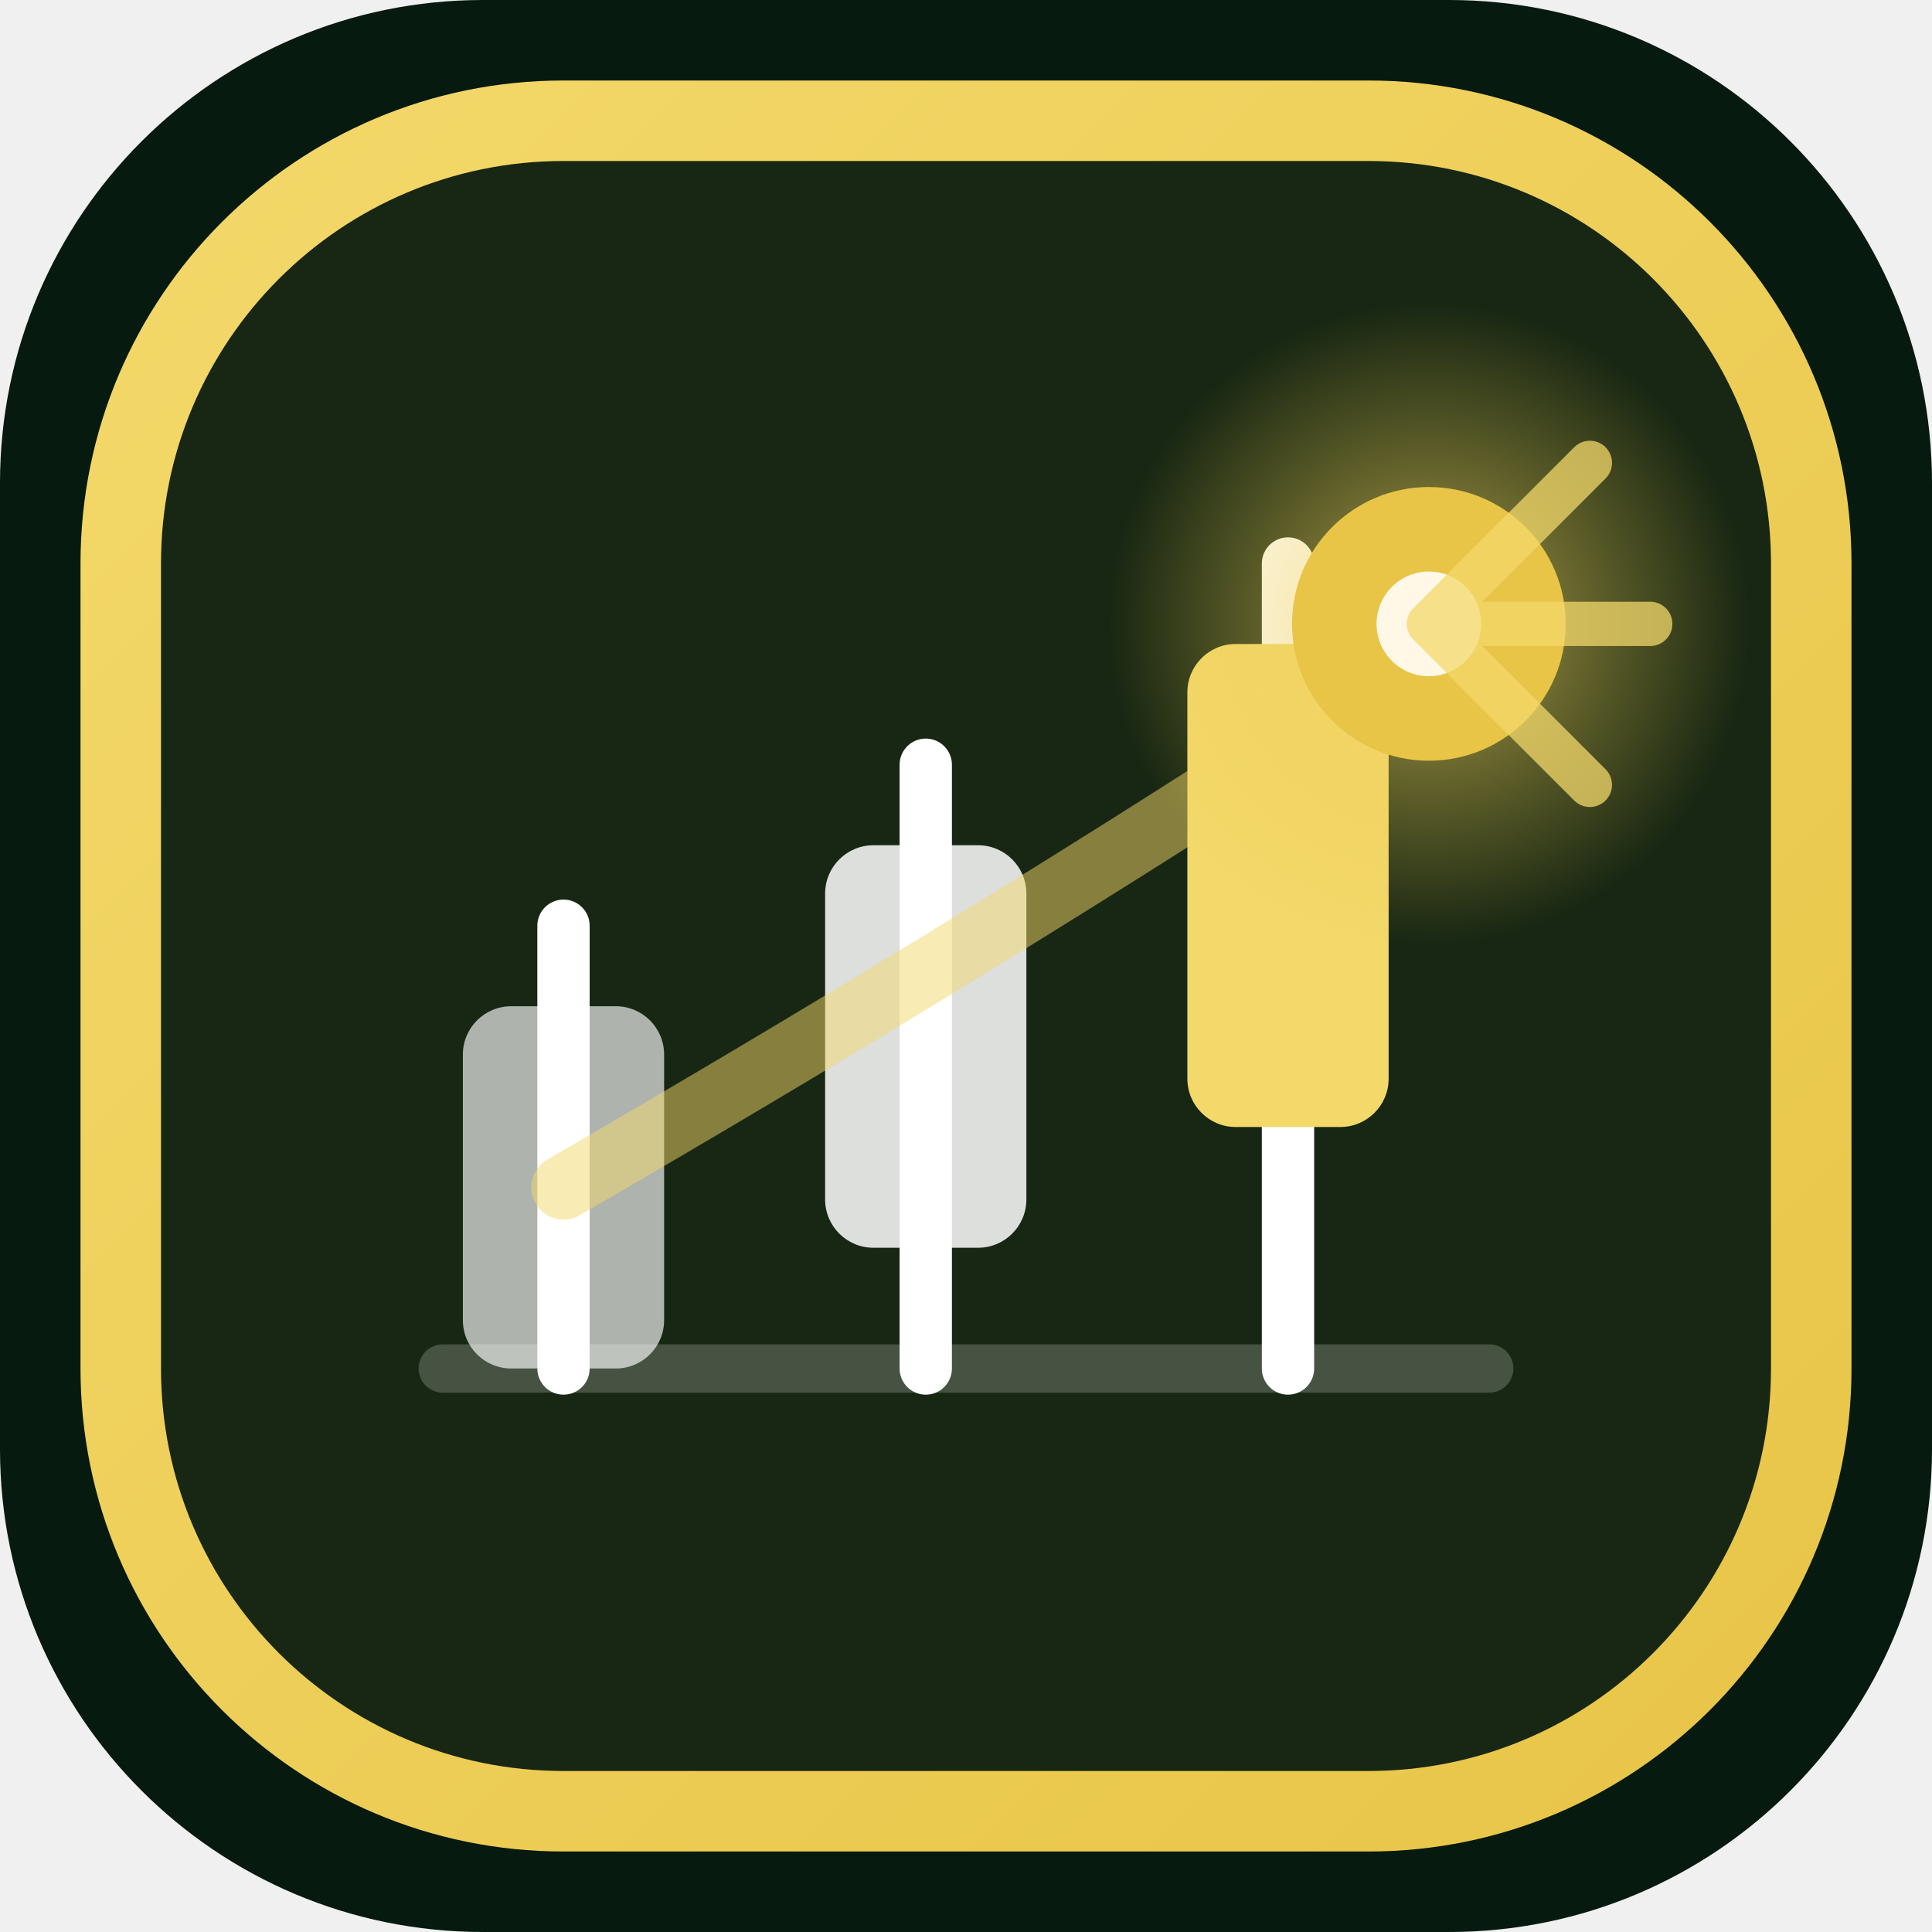
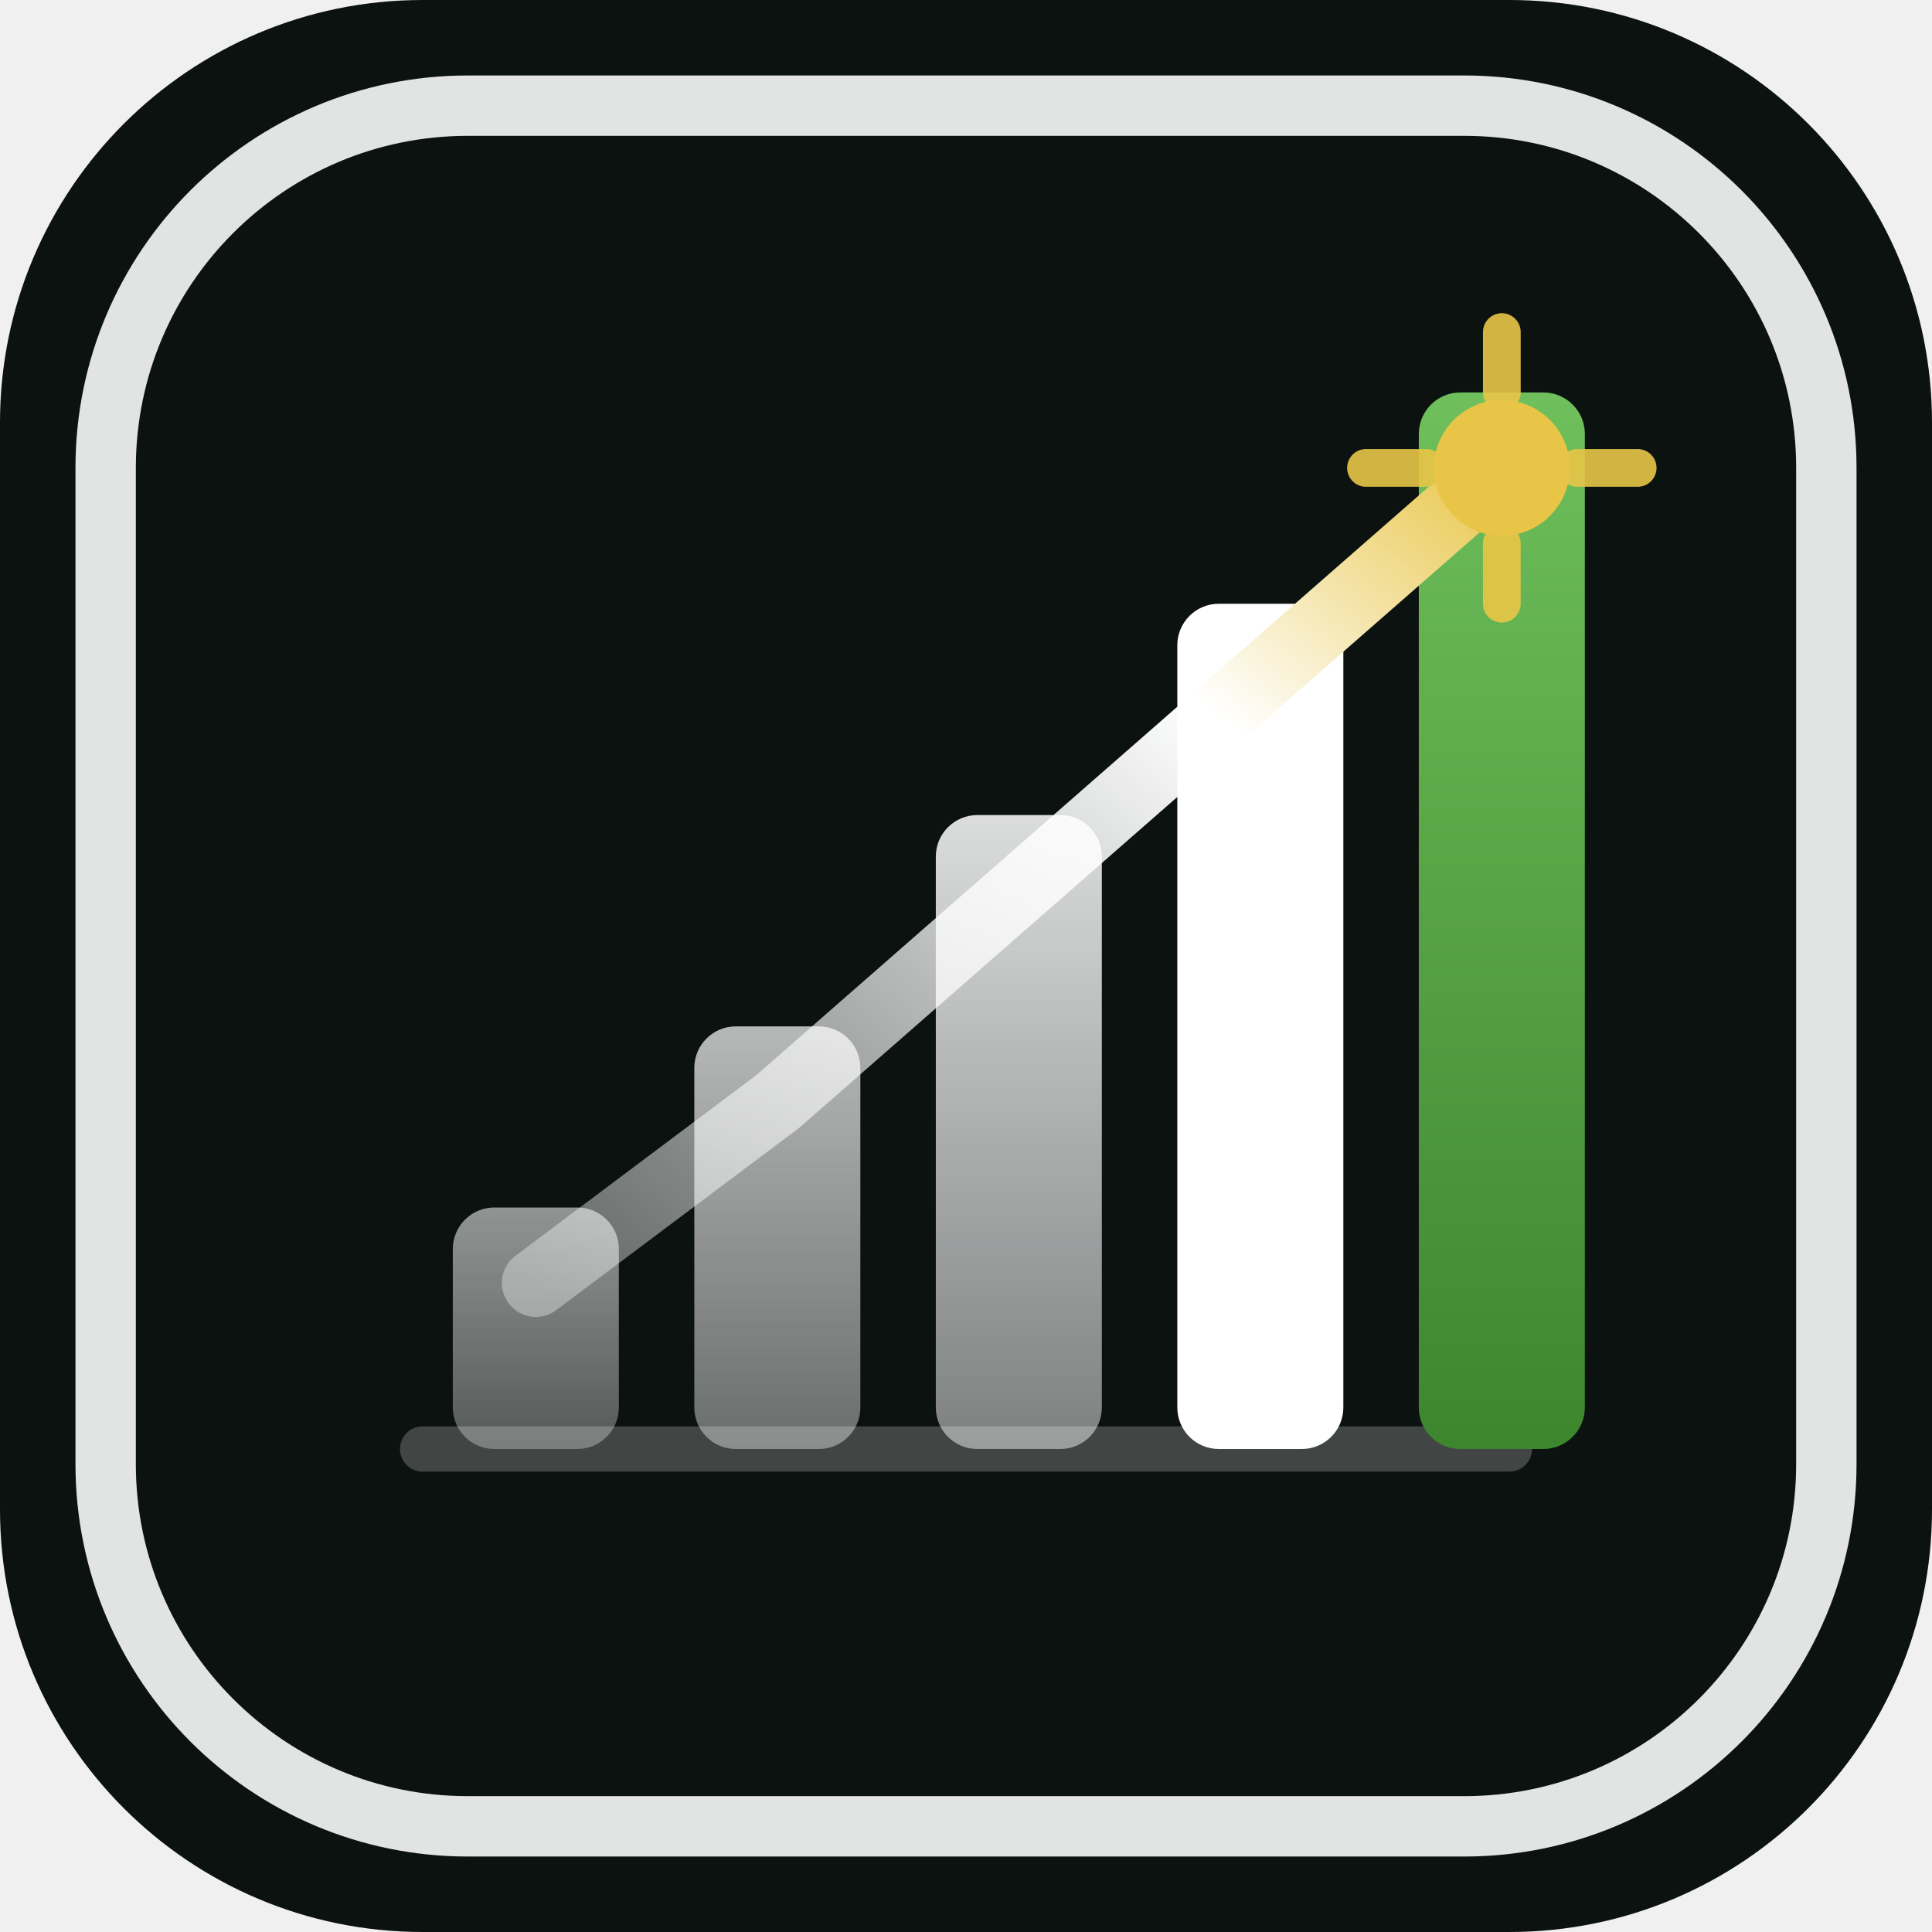
- <svg xmlns="http://www.w3.org/2000/svg" viewBox="0 0 48 48" role="img" aria-label="ZenBuy">
+ <svg xmlns="http://www.w3.org/2000/svg" viewBox="0 0 512 512" role="img" aria-label="ZenBuy">
  <defs>
-     <linearGradient id="zb-lens" x1="0%" y1="0%" x2="100%" y2="100%">
-       <stop offset="0%" stop-color="#f3d86a" />
+     <linearGradient id="zb-bar" x1="0%" y1="100%" x2="0%" y2="0%">
+       <stop offset="0%" stop-color="#ffffff" stop-opacity="0.55" />
+       <stop offset="100%" stop-color="#ffffff" />
+     </linearGradient>
+     <linearGradient id="zb-peak" x1="0%" y1="100%" x2="0%" y2="0%">
+       <stop offset="0%" stop-color="#3d862d" />
+       <stop offset="100%" stop-color="#6fbf5c" />
+     </linearGradient>
+     <linearGradient id="zb-line" x1="0%" y1="100%" x2="100%" y2="0%">
+       <stop offset="0%" stop-color="#ffffff" stop-opacity="0.35" />
+       <stop offset="70%" stop-color="#ffffff" />
      <stop offset="100%" stop-color="#e8c547" />
    </linearGradient>
-     <radialGradient id="zb-glow" cx="50%" cy="50%" r="50%">
-       <stop offset="0%" stop-color="#f3d86a" stop-opacity="0.7" />
-       <stop offset="100%" stop-color="#e8c547" stop-opacity="0" />
-     </radialGradient>
  </defs>
-   <rect x="0" y="0" width="48" height="48" rx="12" fill="#061a0f" />
-   <rect x="3" y="3" width="42" height="42" rx="11" fill="rgba(232,197,71,0.08)" stroke="url(#zb-lens)" stroke-width="2" />
-   <path d="M11 34H37" stroke="rgba(255,255,255,0.2)" stroke-width="1.2" stroke-linecap="round" />
-   <g stroke="#ffffff" stroke-linecap="round">
-     <line x1="14" y1="34" x2="14" y2="23" stroke-width="1.3" />
-     <rect x="11.5" y="25" width="5" height="9" rx="1.2" fill="#ffffff" stroke="none" opacity="0.65" />
-     <line x1="23" y1="34" x2="23" y2="19" stroke-width="1.3" />
-     <rect x="20.5" y="21" width="5" height="10" rx="1.2" fill="#ffffff" stroke="none" opacity="0.85" />
-     <line x1="32" y1="34" x2="32" y2="14" stroke-width="1.3" />
-     <rect x="29.5" y="16" width="5" height="12" rx="1.2" fill="#f3d86a" stroke="none" />
-   </g>
-   <path d="M14 29.5 Q23.5 24 32 18.5" fill="none" stroke="#f3d86a" stroke-width="1.6" stroke-linecap="round" opacity="0.5" />
-   <circle cx="35.5" cy="15.5" r="8" fill="url(#zb-glow)" />
-   <circle cx="35.5" cy="15.5" r="3.4" fill="#e8c547" />
-   <circle cx="35.5" cy="15.5" r="1.3" fill="#fff8e7" />
-   <path d="M35.5 15.5 L39.5 11.5 M35.5 15.5 L41 15.5 M35.5 15.5 L39.5 19.5" stroke="#f3d86a" stroke-width="1.1" stroke-linecap="round" opacity="0.75" />
+   <rect width="512" height="512" rx="112" fill="#0b1210" />
+   <rect x="28" y="28" width="456" height="456" rx="96" fill="none" stroke="rgba(255,255,255,0.88)" stroke-width="16" />
+   <path d="M112 384 H400" stroke="rgba(255,255,255,0.22)" stroke-width="12" stroke-linecap="round" />
+   <rect x="120" y="320" width="44" height="64" rx="11" fill="url(#zb-bar)" opacity="0.55" />
+   <rect x="184" y="272" width="44" height="112" rx="11" fill="url(#zb-bar)" opacity="0.7" />
+   <rect x="248" y="216" width="44" height="168" rx="11" fill="url(#zb-bar)" opacity="0.85" />
+   <rect x="312" y="160" width="44" height="224" rx="11" fill="#ffffff" />
+   <rect x="376" y="104" width="44" height="280" rx="11" fill="url(#zb-peak)" />
+   <path d="M142 340 L206 292 L270 236 L334 180 L398 124" fill="none" stroke="url(#zb-line)" stroke-width="18" stroke-linecap="round" stroke-linejoin="round" />
+   <circle cx="398" cy="124" r="18" fill="#e8c547" />
+   <path d="M398 88 V104 M398 144 V160 M362 124 H378 M418 124 H434" stroke="#e8c547" stroke-width="10" stroke-linecap="round" opacity="0.9" />
</svg>
